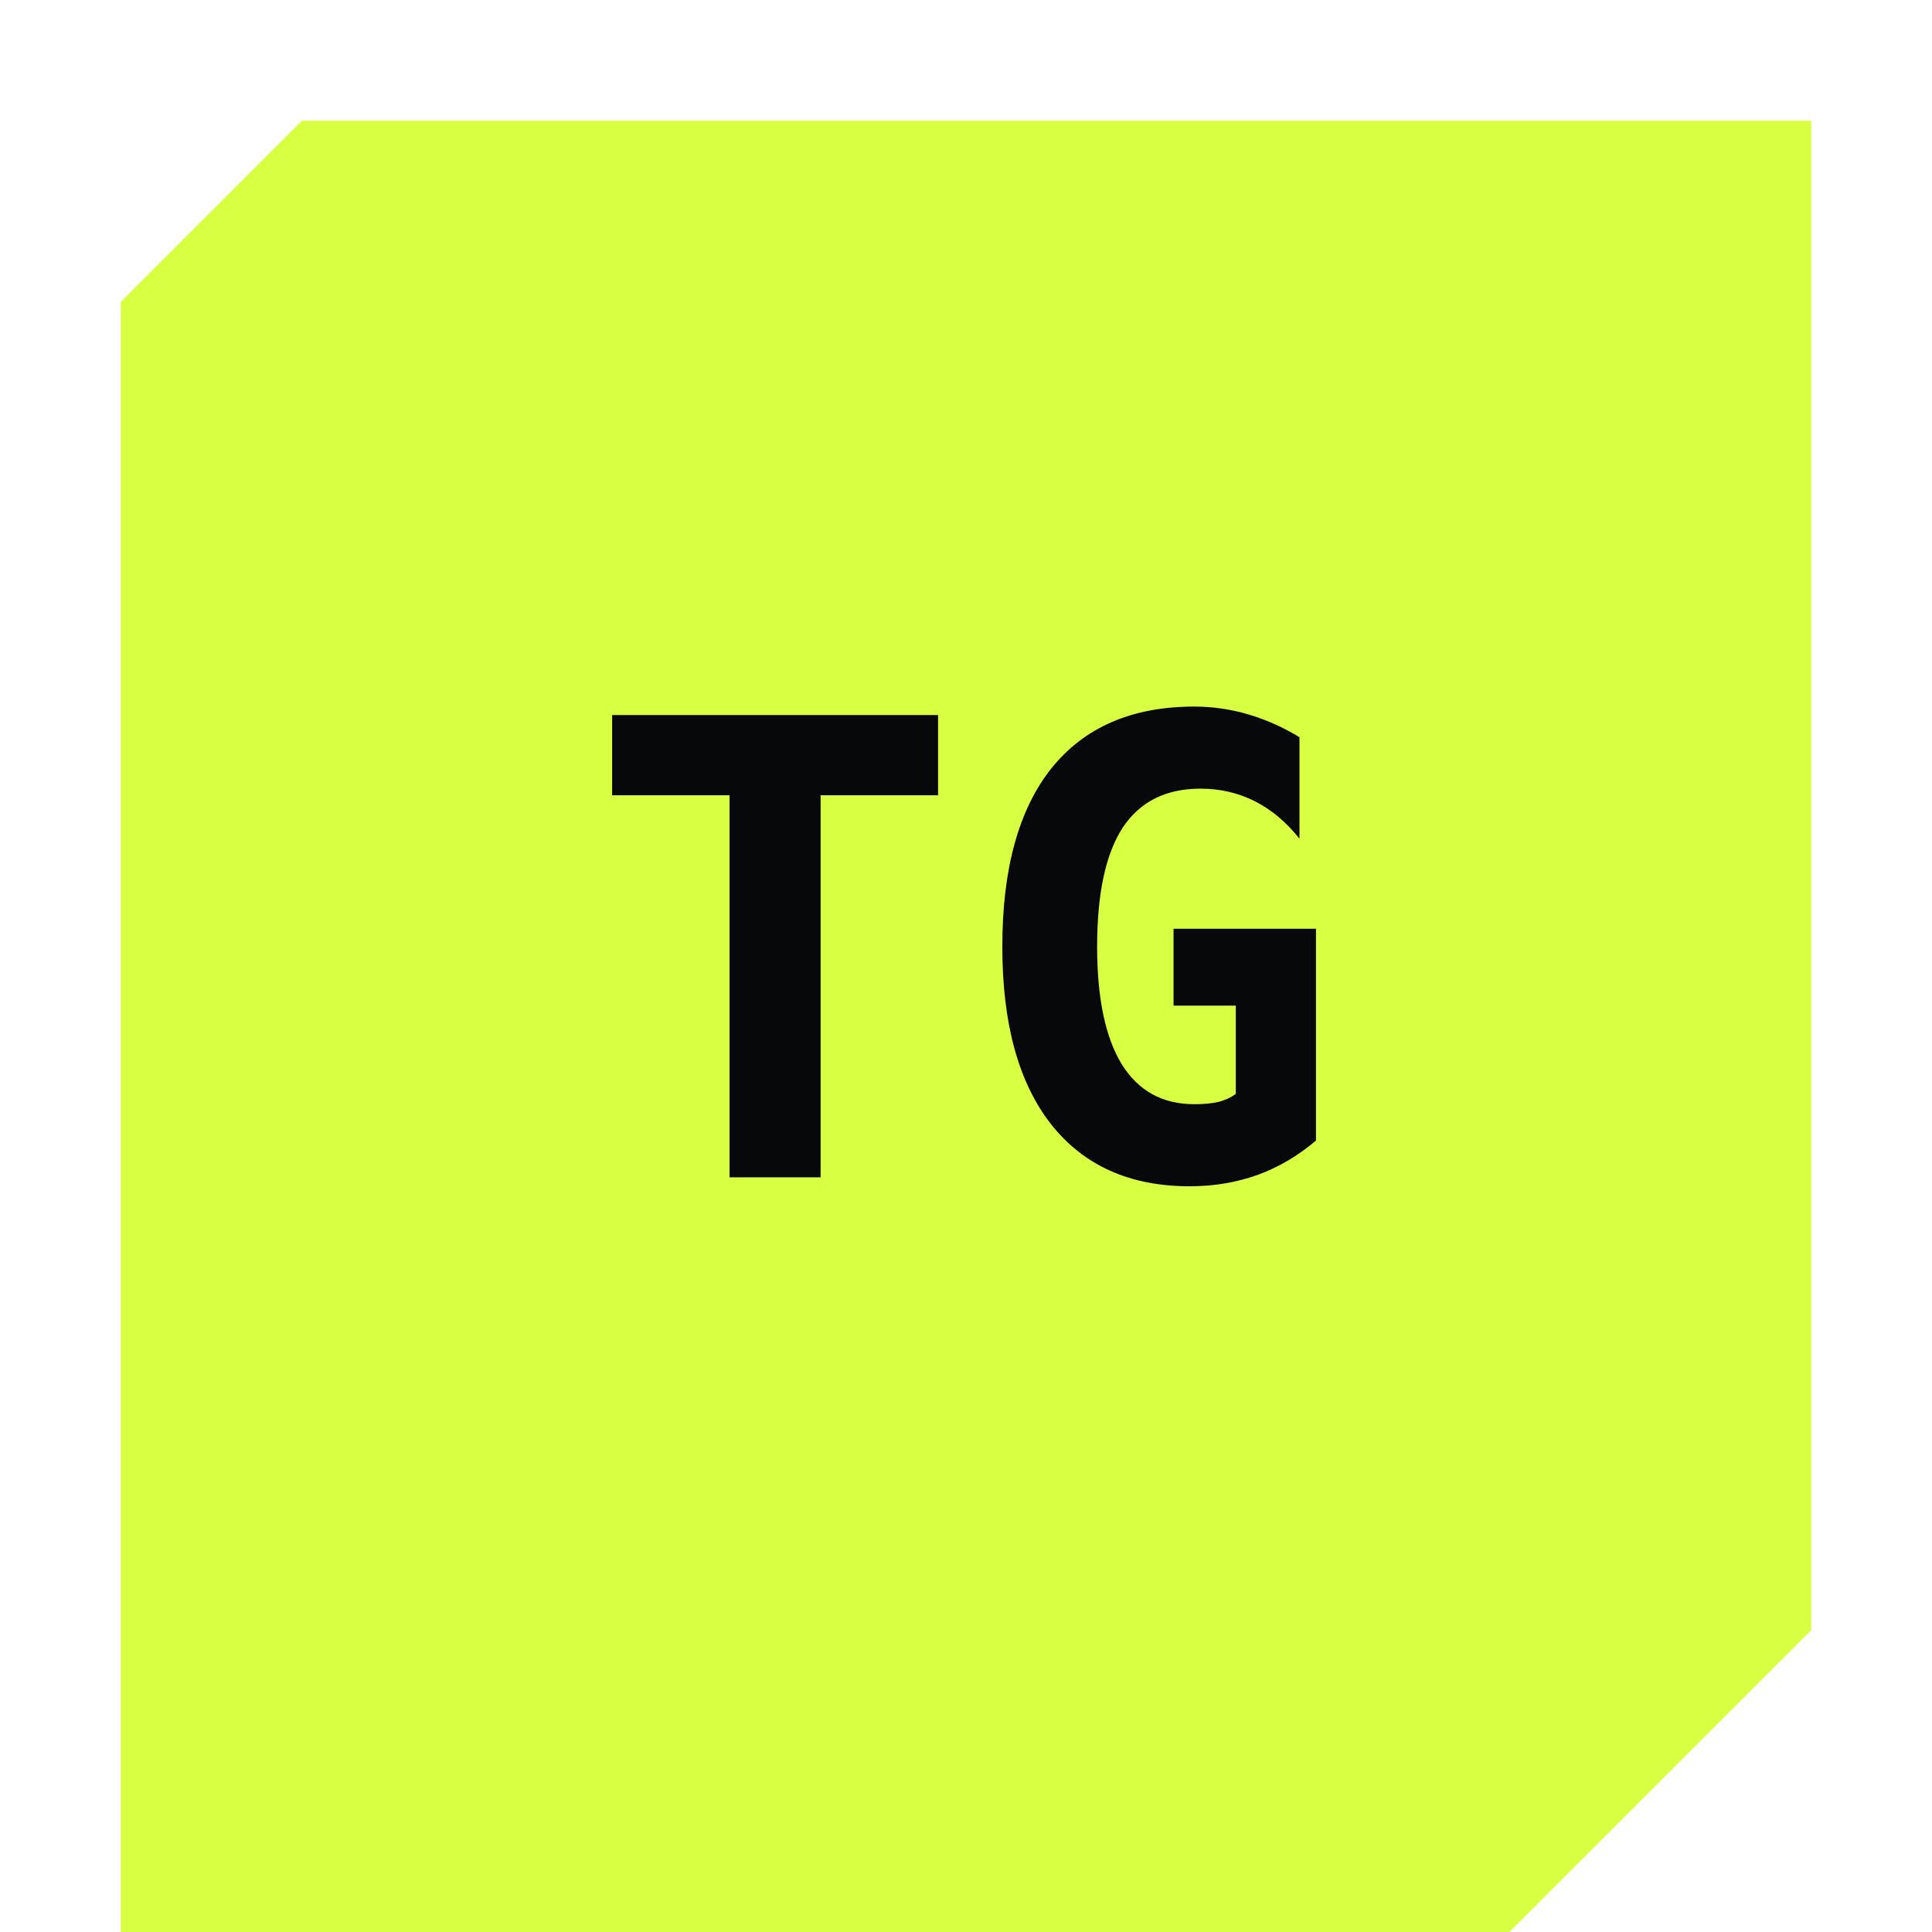
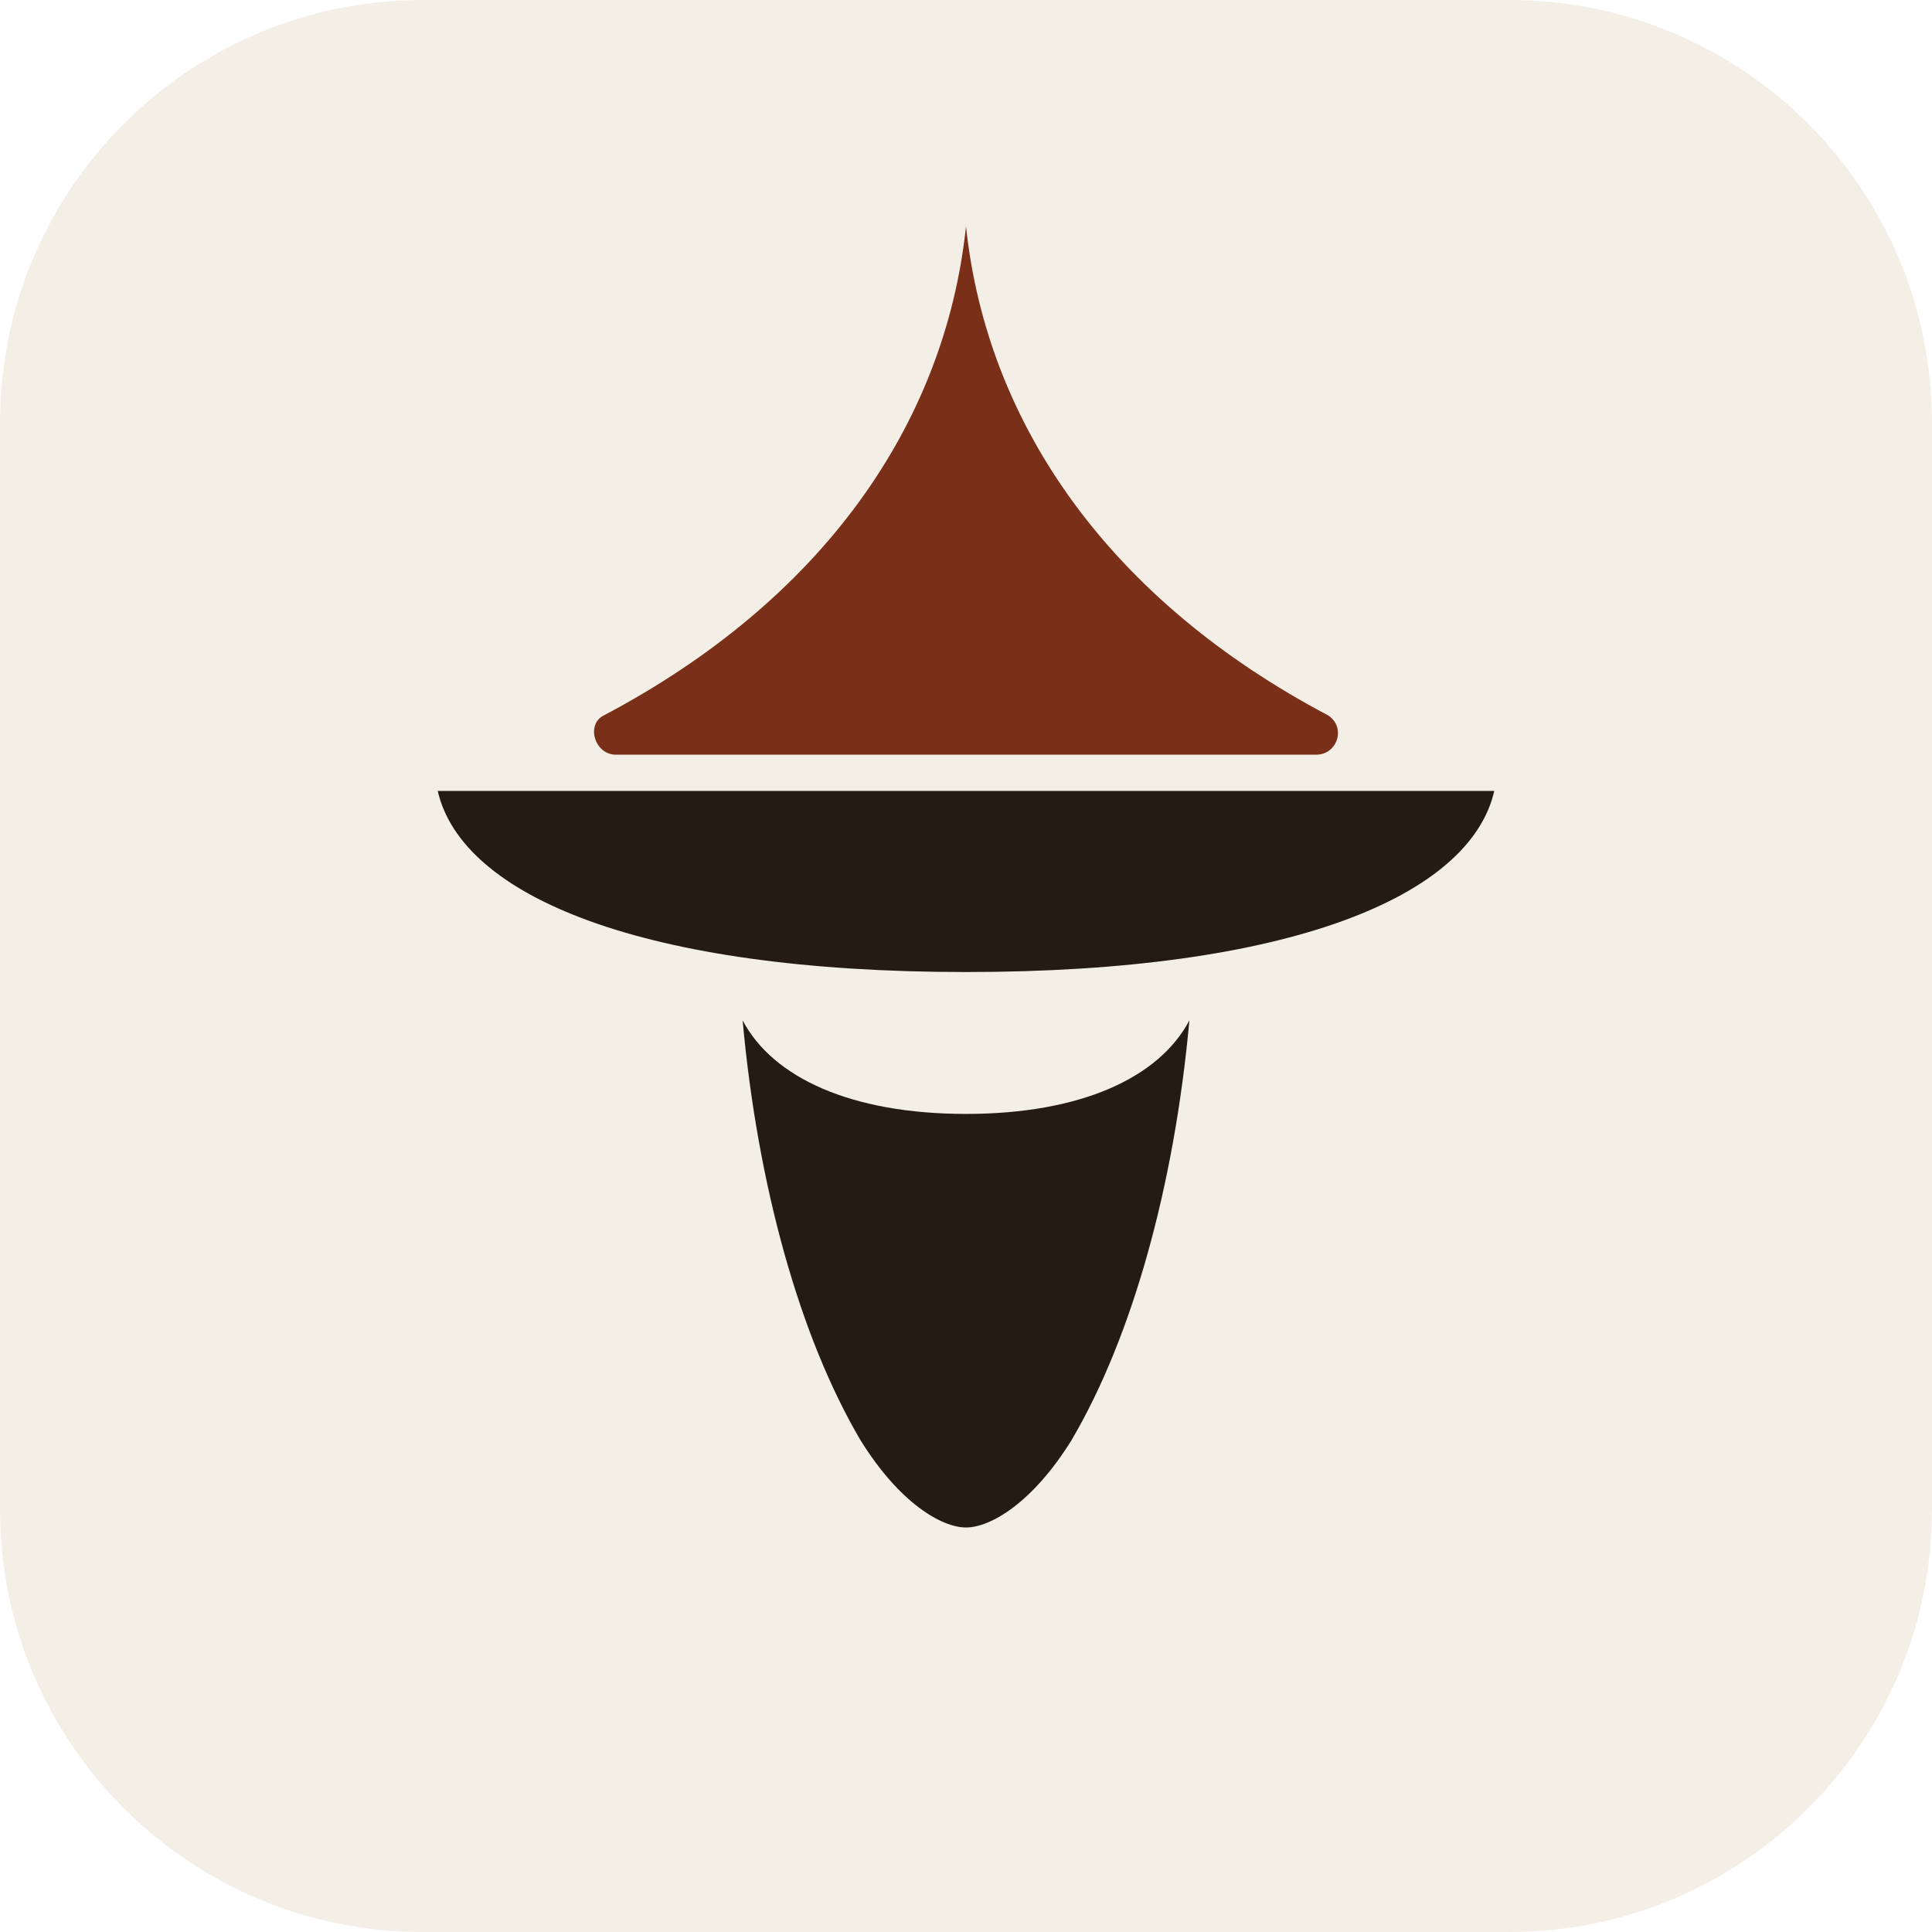
- <svg xmlns="http://www.w3.org/2000/svg" viewBox="0 0 64 64" role="img" aria-label="TechGnomo">
-   <path fill="#d9ff43" d="M10 4h50v50L50 64H4V10z" />
-   <text x="32" y="39" fill="#07080c" font-family="monospace" font-size="21" font-weight="900" text-anchor="middle">TG</text>
+ <svg xmlns="http://www.w3.org/2000/svg" viewBox="0 0 64 64">
+   <rect width="64" height="64" rx="14" fill="#f4efe6" />
+   <path fill="#7a3018" d="M32 7.5c-.7 6.6-4.8 12.4-12 16.2-.6.3-.3 1.3.4 1.3h23.2c.7 0 1-.9.4-1.3-7.2-3.8-11.3-9.6-12-16.2z" />
+   <path fill="#241c14" d="M14.5 26.2h35c-.8 3.5-6.8 6-17.5 6s-16.7-2.5-17.5-6z" />
+   <path fill="#241c14" d="M24.6 33.8c1 1.9 3.6 3.1 7.4 3.1s6.4-1.2 7.4-3.1c-.5 5.5-1.9 10.5-3.9 13.9-1.3 2.1-2.7 2.9-3.5 2.9s-2.2-.8-3.5-2.9c-2-3.4-3.4-8.4-3.9-13.9z" />
</svg>
